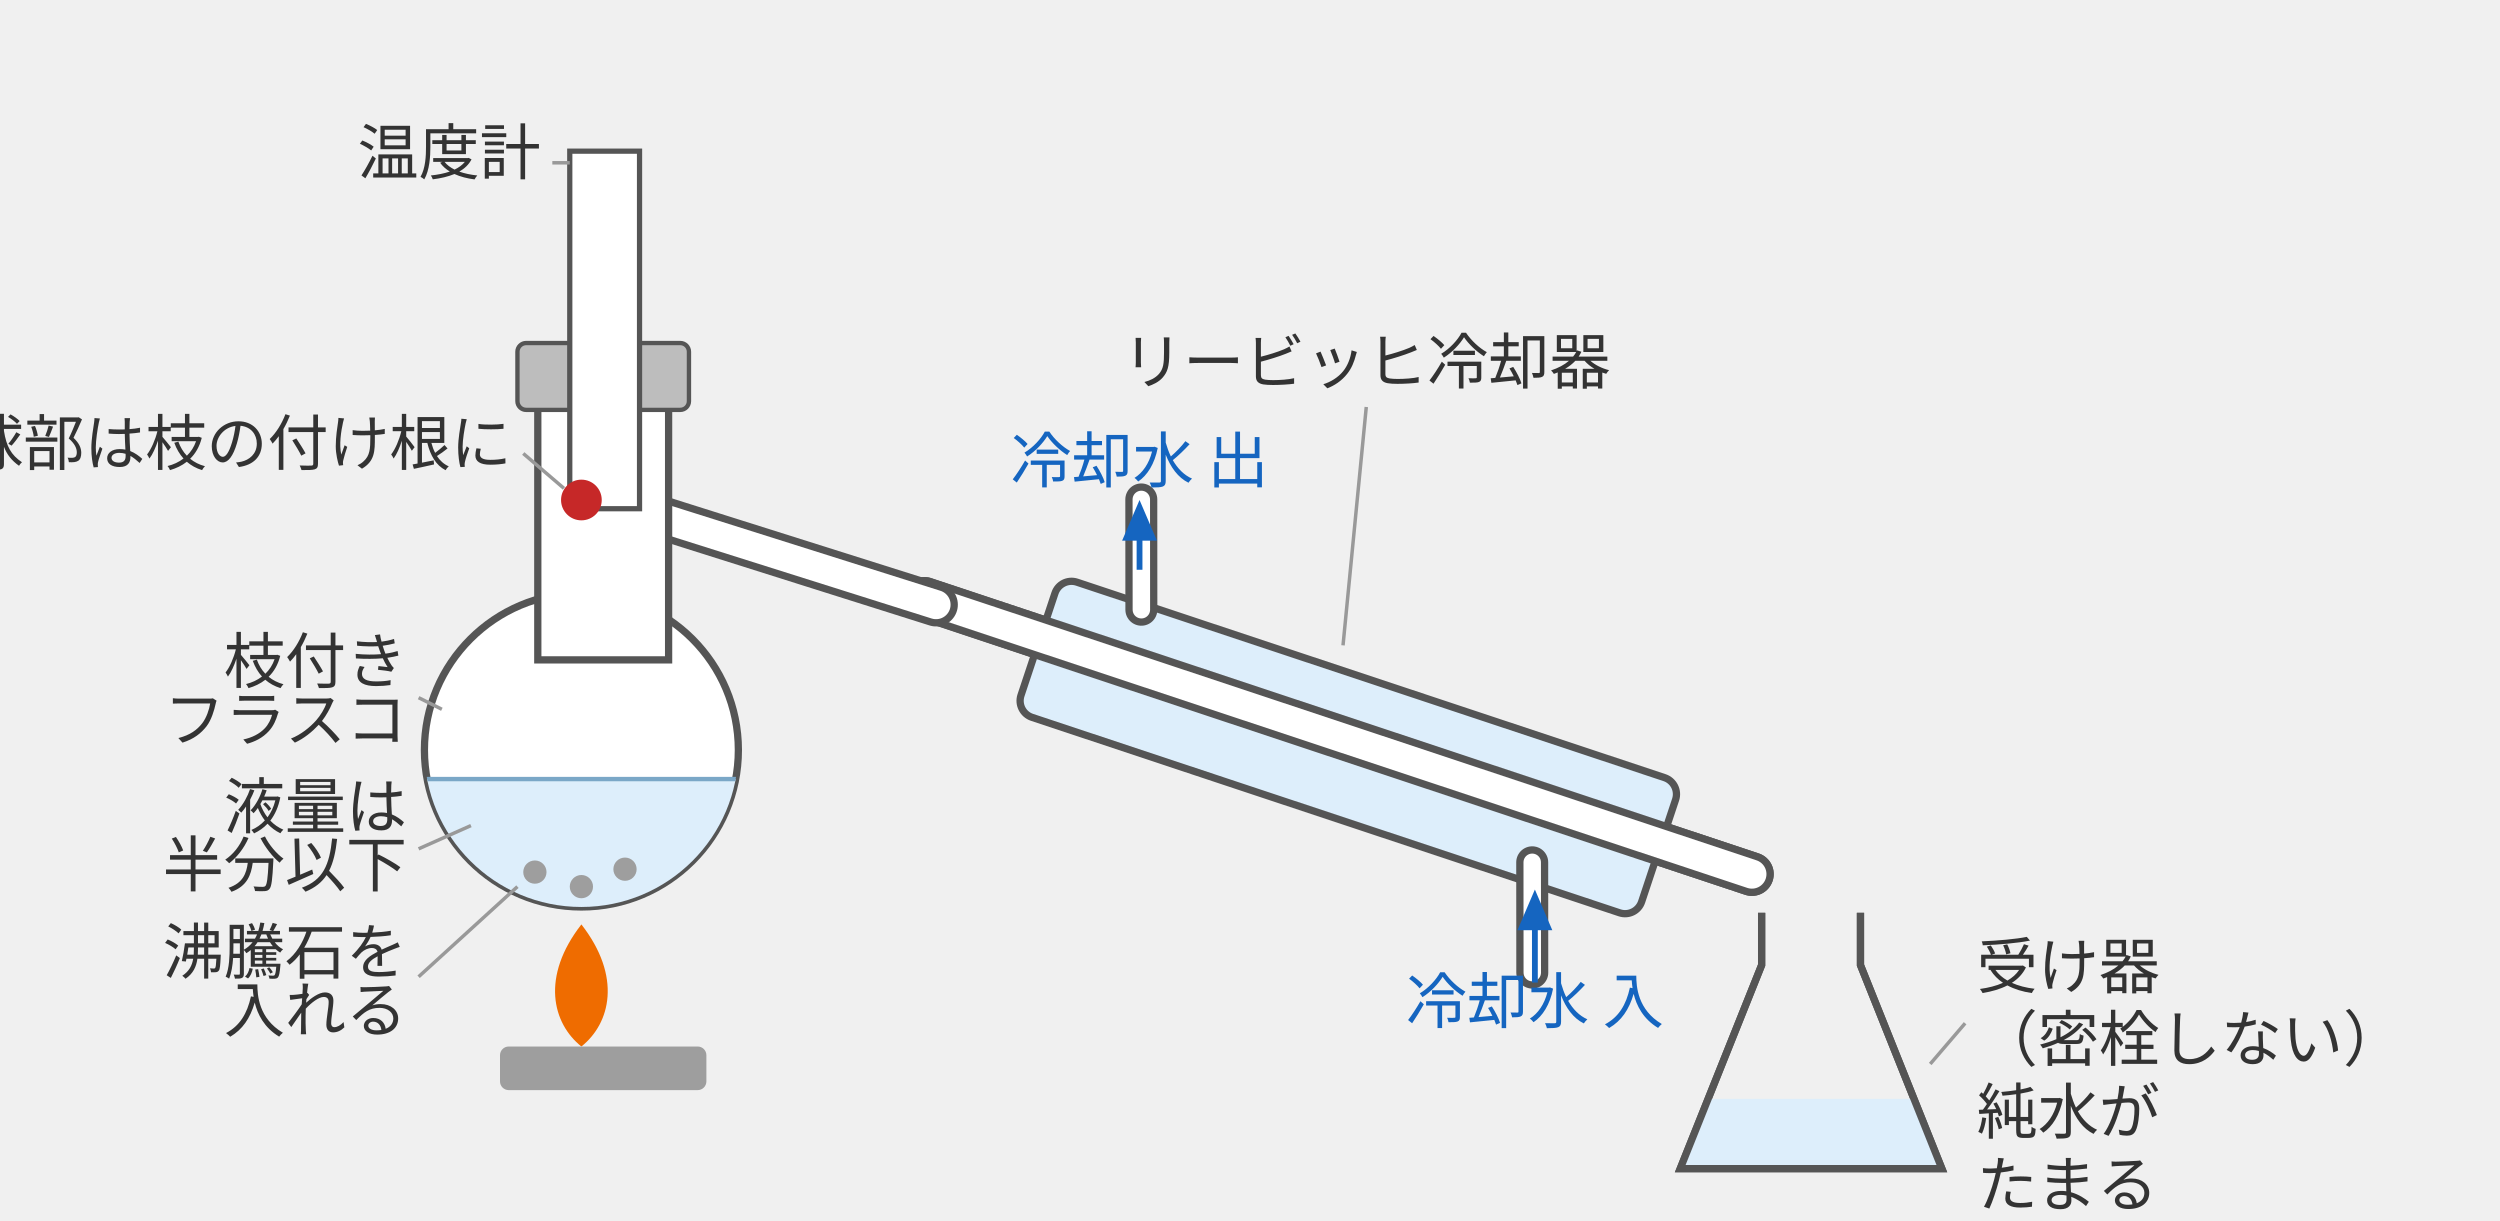
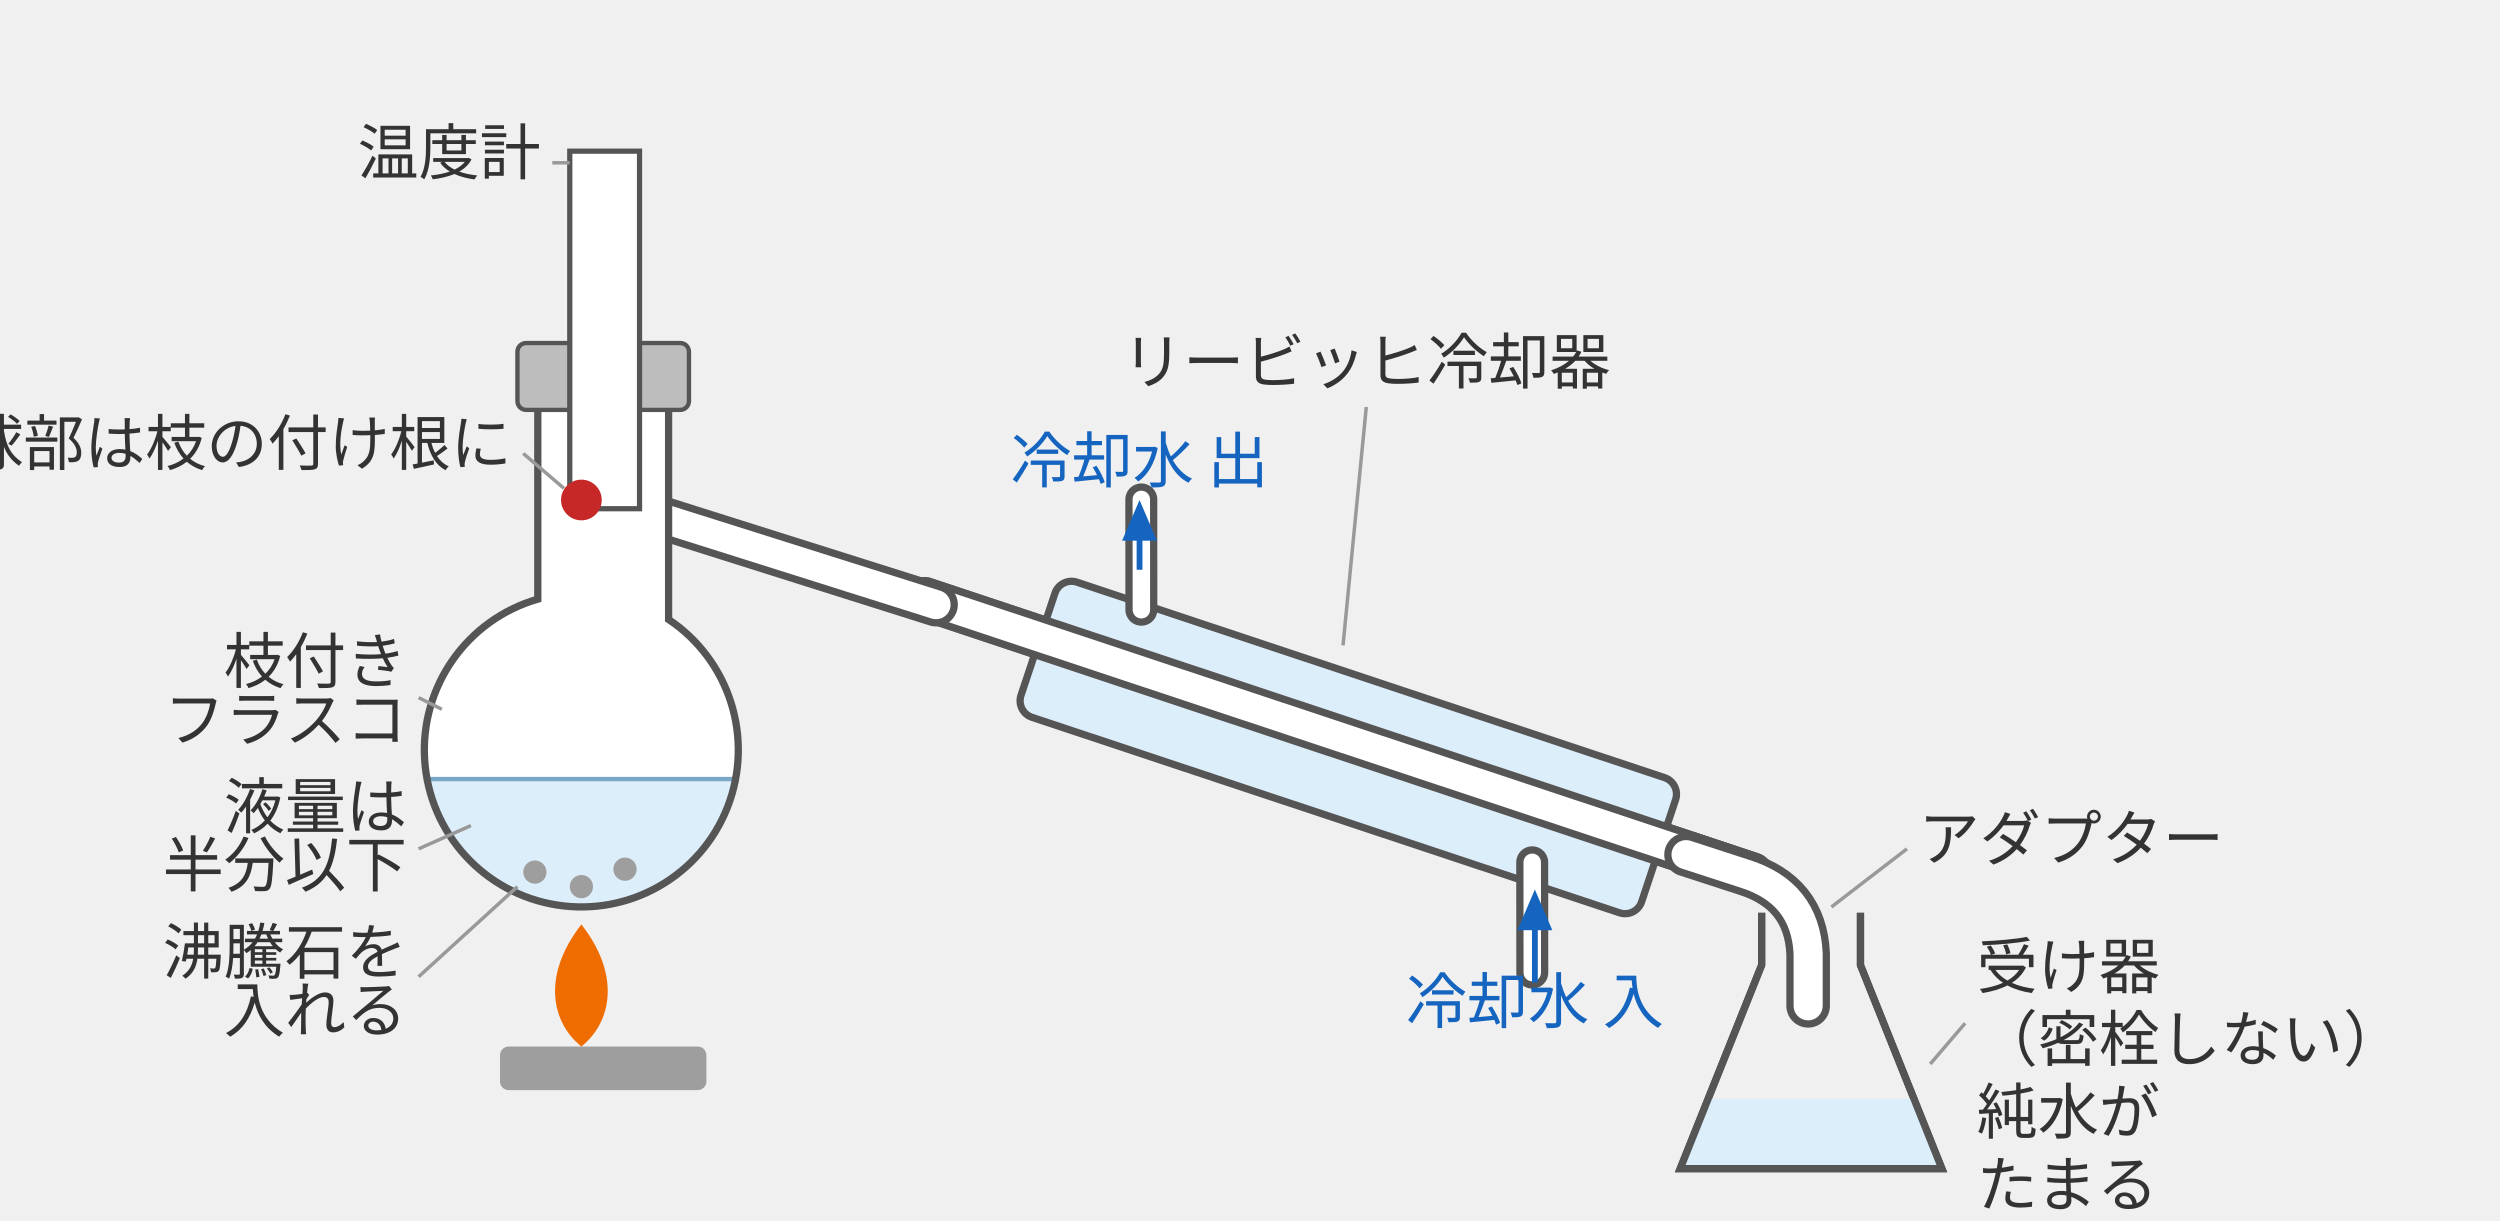
<svg xmlns="http://www.w3.org/2000/svg" width="716.667" height="350" viewBox="0 0 860 420" role="img">
  <defs>
    <clipPath id="bulb">
      <circle cx="200" cy="258" r="54" />
    </clipPath>
  </defs>
  <style>
    .glass { fill: none; stroke: #555; stroke-width: 2.5; }
    .to { stroke: #555; stroke-width: 15; fill: none; stroke-linecap: round; }
    .ti { stroke: #fff; stroke-width: 10; fill: none; stroke-linecap: round; }
    .liq { fill: #ddeefb; }
    .lab { font-size: 21px; fill: #333; }
    .lead { stroke: #999; stroke-width: 1.2; fill: none; }
  </style>
  <g transform="rotate(18.4 318 206)">
    <path class="to" d="M 318 206 L 618 206" />
    <path class="ti" d="M 318 206 L 618 206" />
    <rect x="360" y="184" width="225" height="49" rx="6" fill="#ddeefb" stroke="#555" stroke-width="2.5" />
    <path class="to" d="M 318 206 L 618 206" stroke-width="15" />
    <path class="ti" d="M 318 206 L 618 206" />
    <path d="M 390 186 L 378 150" style="stroke:#555;stroke-width:11;fill:none;stroke-linecap:round" />
    <path d="M 390 186 L 378 150" style="stroke:#fff;stroke-width:6;fill:none;stroke-linecap:round" />
    <path d="M 545 226 L 557 262" style="stroke:#555;stroke-width:11;fill:none;stroke-linecap:round" />
    <path d="M 545 226 L 557 262" style="stroke:#fff;stroke-width:6;fill:none;stroke-linecap:round" />
  </g>
  <path class="to" d="M 208 172 L 322 208" />
  <path class="ti" d="M 208 172 L 322 208" />
-   <circle cx="200" cy="258" r="54" fill="#fff" stroke="#555" stroke-width="2.5" />
+   <path d="M 185 126 L 185 206.1 A 54 54 0 1 0 230 213.1 L 230 126" fill="#fff" stroke="none" />
  <rect clip-path="url(#bulb)" class="liq" x="146" y="268" width="123" height="53" />
  <path clip-path="url(#bulb)" d="M 146 268 L 254 268" style="stroke:#7aa7c7;stroke-width:1.5;fill:none" />
  <circle cx="184" cy="300" r="4" fill="#9e9e9e" />
  <circle cx="200" cy="305" r="4" fill="#9e9e9e" />
  <circle cx="215" cy="299" r="4" fill="#9e9e9e" />
-   <rect x="185" y="126" width="45" height="101" fill="#fff" stroke="#555" stroke-width="2.5" />
+   <path d="M 185 126 L 185 206.1 A 54 54 0 1 0 230 213.1 L 230 126" fill="none" stroke="#555" stroke-width="2.5" />
  <rect x="178" y="118" width="59" height="23" rx="3" fill="#bdbdbd" stroke="#555" stroke-width="1.5" />
  <rect x="196" y="52" width="24" height="123" fill="#fff" stroke="#555" stroke-width="1.8" />
  <circle cx="200" cy="172" r="7" fill="#c62828" />
  <path d="M 200 318 C 186 336, 190 352, 200 360 C 210 352, 214 336, 200 318 Z" fill="#ef6c00" />
  <rect x="172" y="360" width="71" height="15" rx="3" fill="#9e9e9e" />
+   <path class="to" d="M 580 294 L 600 300.5 Q 621 307 622 328 L 622 346" />
+   <path class="ti" d="M 580 294 L 600 300.5 Q 621 307 622 328 L 622 346" />
  <path class="glass" d="M 606 314 L 606 332 L 578 402 L 668 402 L 640 332 L 640 314" />
  <path class="liq" d="M 588 378 L 658 378 L 668 402 L 578 402 Z" />
  <path class="glass" d="M 606 314 L 606 332 L 578 402 L 668 402 L 640 332 L 640 314" />
  <text class="lab" x="186" y="60" text-anchor="end">温度計</text>
  <path class="lead" d="M 190 56 L 196 56" />
  <text class="lab" x="176" y="160" text-anchor="end">球部は枝の付け根に</text>
  <path class="lead" d="M 180 156 L 194 168" />
  <text class="lab" x="140" y="235" text-anchor="end">枝付き</text>
  <text class="lab" x="140" y="255" text-anchor="end">フラスコ</text>
  <path class="lead" d="M 144 240 L 152 244" />
  <text class="lab" x="140" y="285" text-anchor="end">液量は</text>
  <text class="lab" x="140" y="305" text-anchor="end">半分以下</text>
  <path class="lead" d="M 144 292 L 162 284" />
  <text class="lab" x="140" y="335" text-anchor="end">沸騰石を</text>
  <text class="lab" x="140" y="355" text-anchor="end">入れる</text>
  <path class="lead" d="M 144 336 L 178 305" />
  <text class="lab" x="470" y="132" text-anchor="middle">リービッヒ冷却器</text>
  <path class="lead" d="M 470 140 L 462 222" />
  <text class="lab" x="392" y="166" text-anchor="middle" style="fill:#1565c0">冷却水 出</text>
  <text class="lab" x="528" y="352" text-anchor="middle" style="fill:#1565c0">冷却水 入</text>
  <path d="M 528 338 L 528 316" style="stroke:#1565c0;stroke-width:2;fill:none" />
  <polygon points="528,306 522,320 534,320" fill="#1565c0" />
  <path d="M 392 196 L 392 182" style="stroke:#1565c0;stroke-width:2;fill:none" />
  <polygon points="392,172 386,186 398,186" fill="#1565c0" />
+   <text class="lab" x="660" y="296">アダプター</text>
+   <path class="lead" d="M 656 292 L 630 312" />
  <text class="lab" x="680" y="340">受け器</text>
  <text class="lab" x="680" y="365">（密栓しない）</text>
  <path class="lead" d="M 676 352 L 664 366" />
  <text class="lab" x="680" y="390">純水が</text>
  <text class="lab" x="680" y="415">たまる</text>
</svg>
